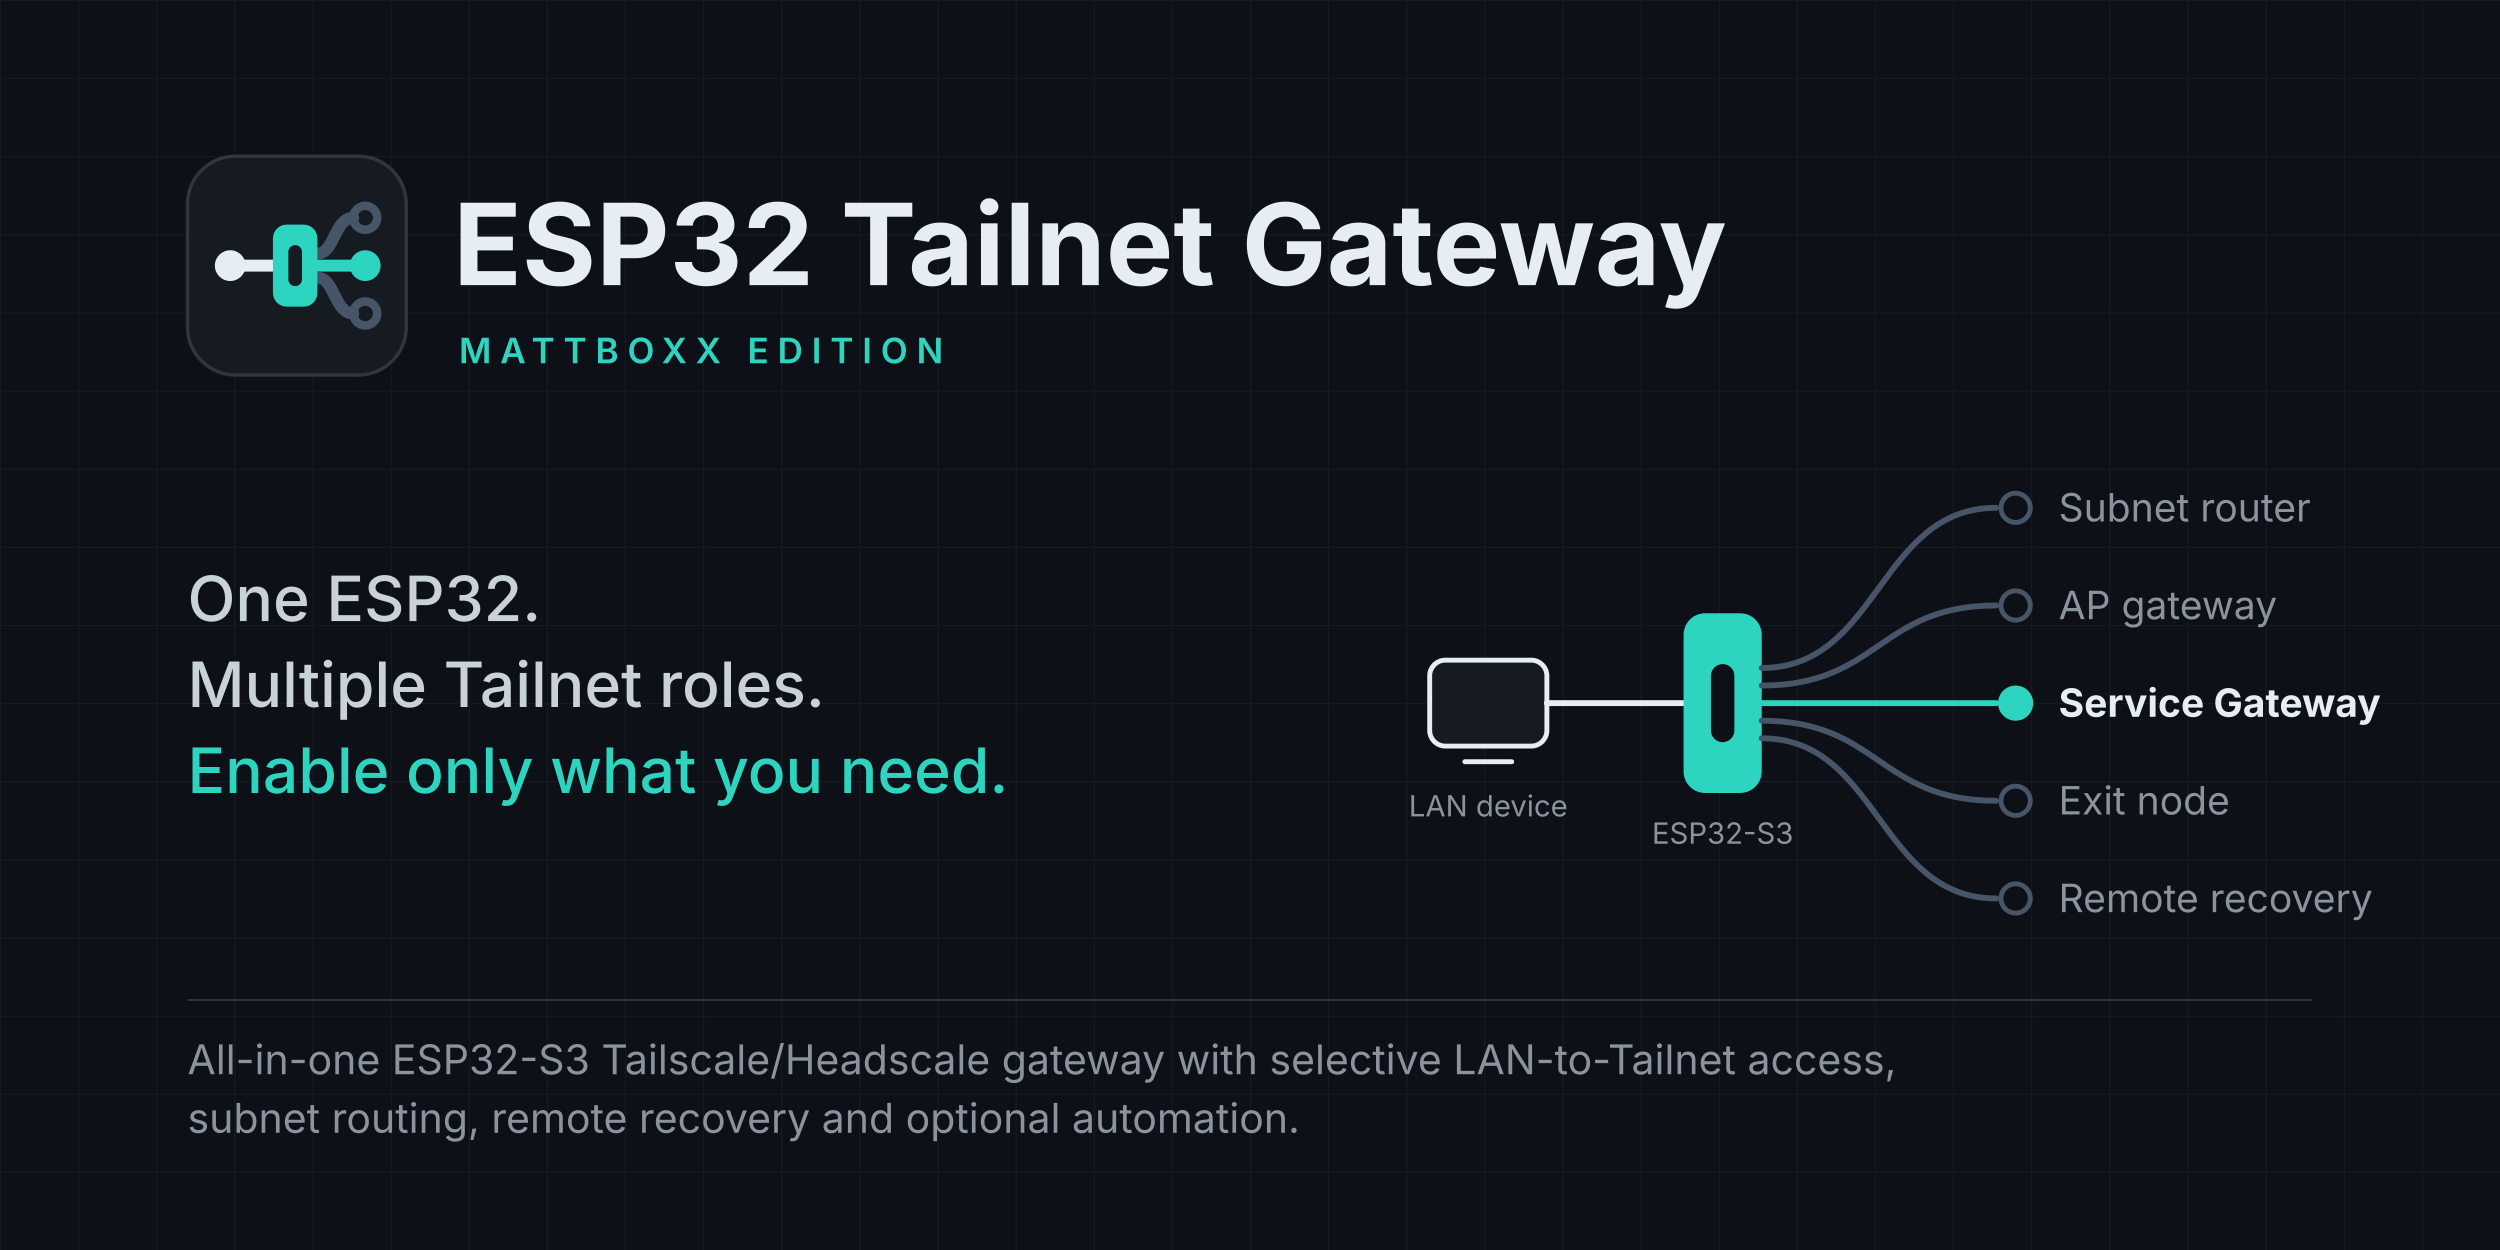
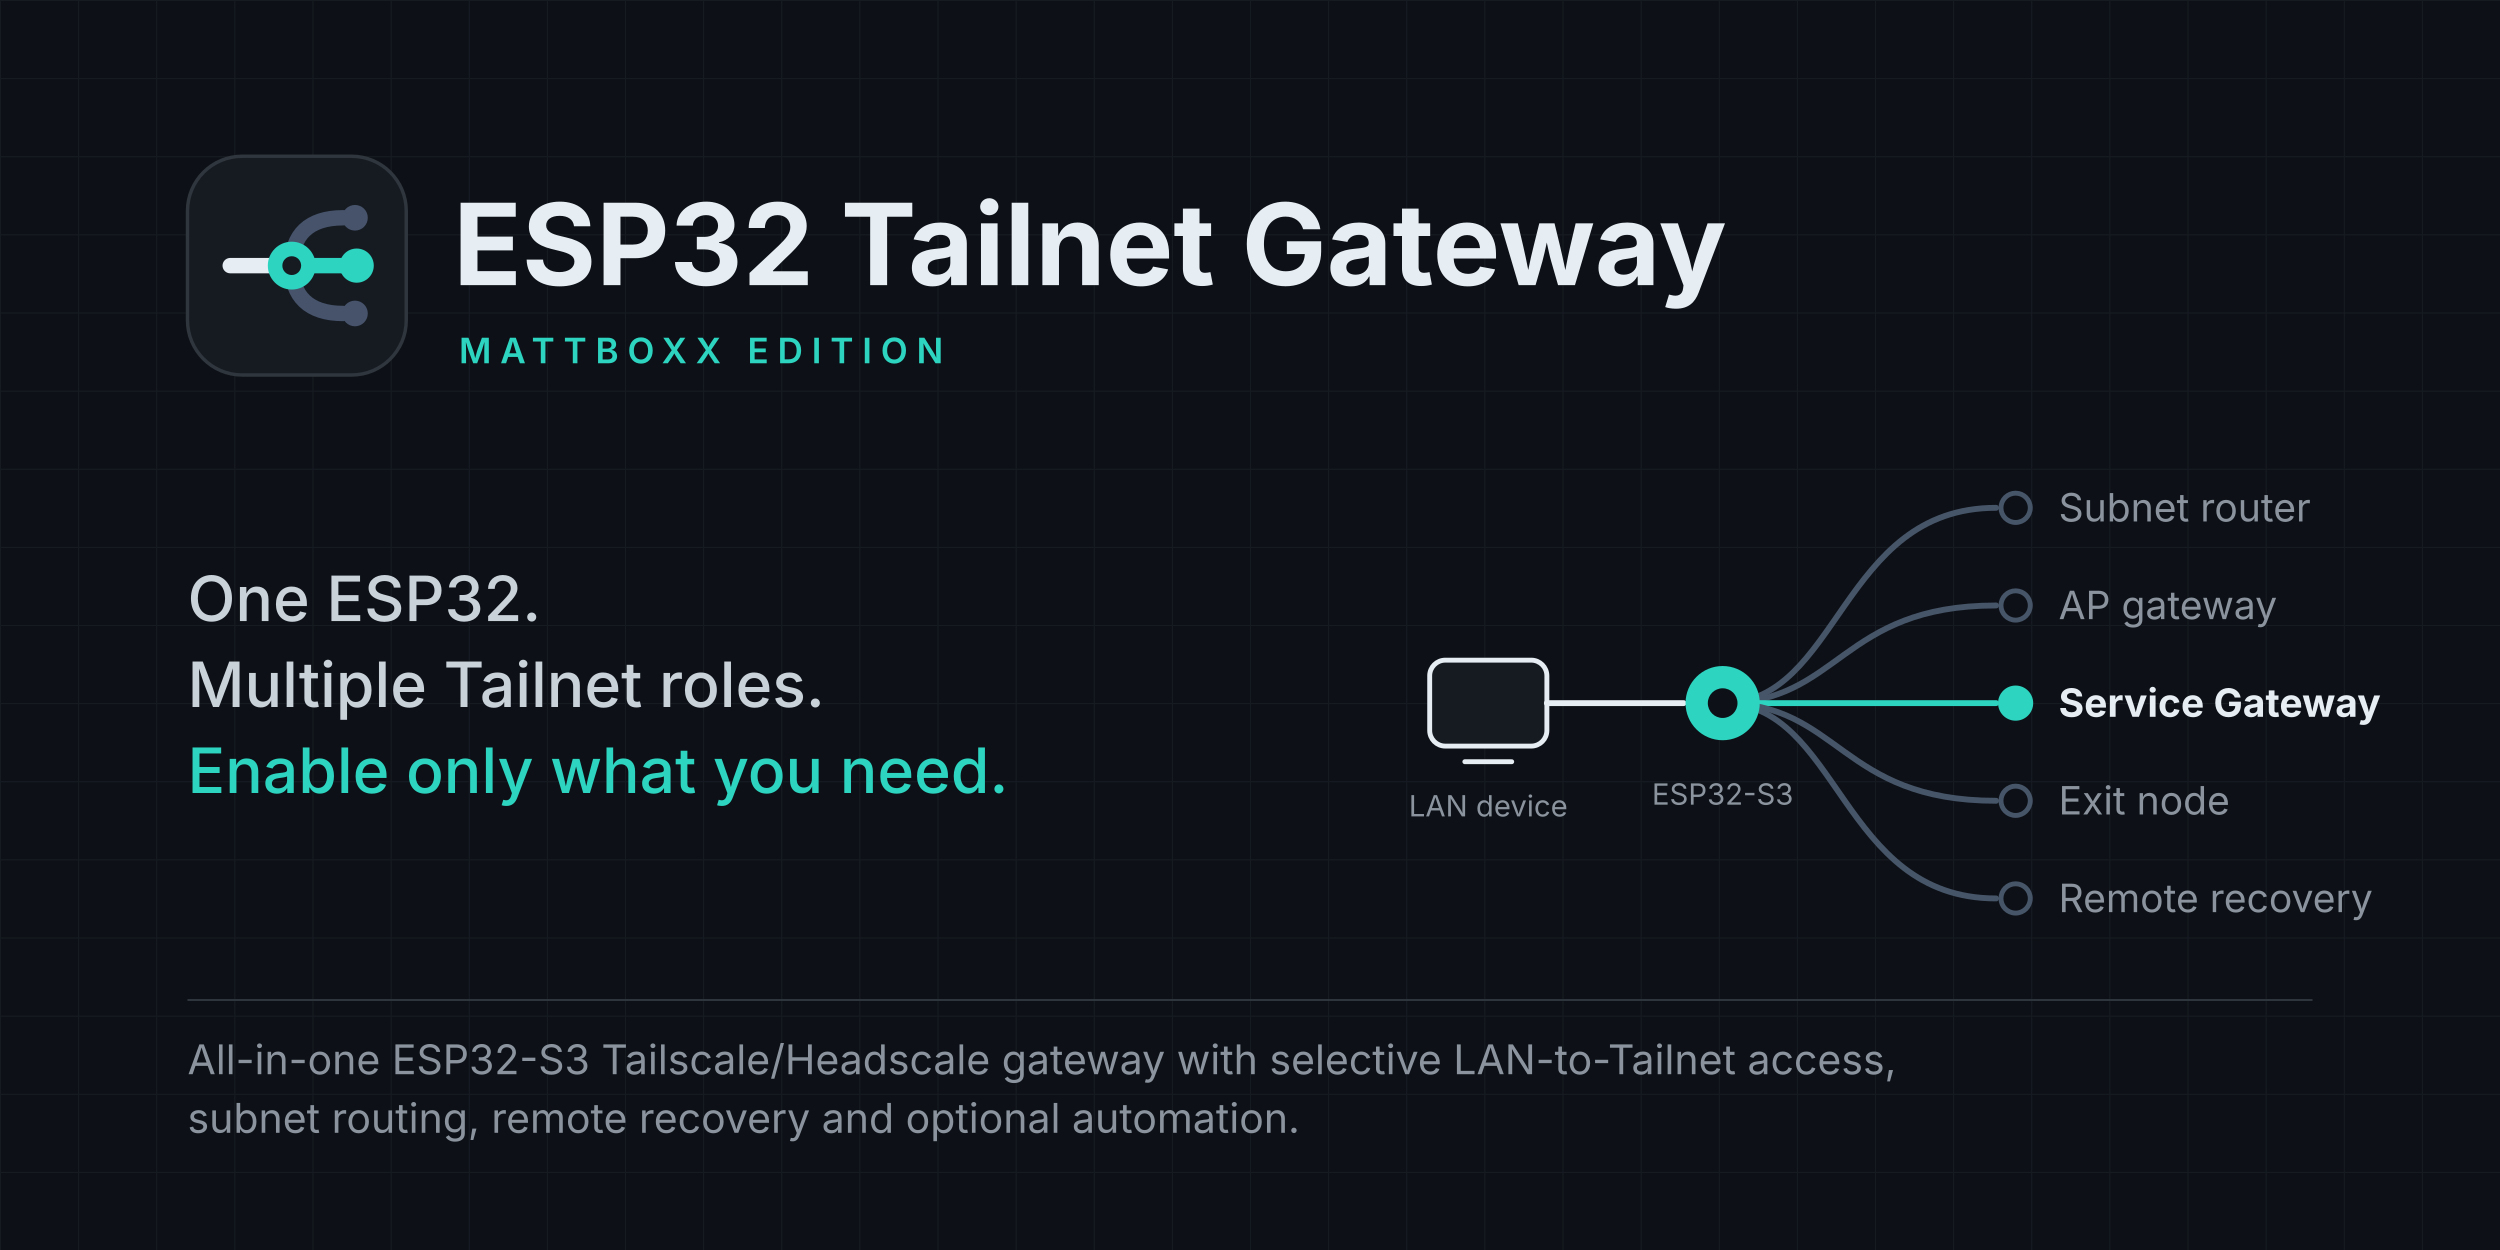
<svg xmlns="http://www.w3.org/2000/svg" viewBox="0 0 1280 640" width="1280" height="640" role="img" aria-labelledby="t d">
  <defs>
    <pattern id="grid" width="40" height="40" patternUnits="userSpaceOnUse">
      <path d="M40 0H0V40" fill="none" stroke="#161B22" stroke-width="1" />
    </pattern>
  </defs>
  <rect width="1280" height="640" fill="#0D1117" />
  <rect width="1280" height="640" fill="url(#grid)" />
  <g transform="translate(96 80) scale(1.75)">
-     <rect width="64" height="64" rx="14" fill="#161B22" stroke="#30363D" />
-     <g fill="none" stroke-linecap="round" stroke-width="3.5">
-       <path d="M15 32h10" stroke="#E6EDF3" />
-       <path d="M38 32h10" stroke="#2DD4BF" />
-       <path d="M38 28.5c5 0 5-10.5 10.5-10.5" stroke="#475569" />
-       <path d="M38 35.5c5 0 5 10.5 10.5 10.5" stroke="#475569" />
+     <rect width="64" height="64" rx="16" fill="#161B22" stroke="#30363D" />
+     <g transform="translate(1.5 0)">
+       <g fill="none" stroke-linecap="round" stroke-width="4.5">
+         <path d="M11 32h12" stroke="#E6EDF3" />
+         <path d="M29 32c0-9 5-14 15-14" stroke="#46536A" />
+         <path d="M29 32c0 9 5 14 15 14" stroke="#46536A" />
+         <path d="M29 32h15" stroke="#2DD4BF" />
+       </g>
+       <circle cx="29" cy="32" r="7" fill="#2DD4BF" />
+       <circle cx="29" cy="32" r="2.75" fill="#161B22" />
+       <circle cx="48" cy="32" r="5" fill="#2DD4BF" />
+       <circle cx="47.5" cy="18" r="3.75" fill="#46536A" />
+       <circle cx="47.5" cy="46" r="3.75" fill="#46536A" />
    </g>
-     <circle cx="12.5" cy="32" r="4.5" fill="#E6EDF3" />
-     <rect x="25" y="20" width="13" height="24" rx="4" fill="#2DD4BF" />
-     <rect x="29.5" y="26" width="4" height="12" rx="2" fill="#161B22" />
-     <circle cx="52" cy="32" r="4.5" fill="#2DD4BF" />
-     <circle cx="52" cy="18" r="3.5" fill="none" stroke="#475569" stroke-width="2.5" />
-     <circle cx="52" cy="46" r="3.5" fill="none" stroke="#475569" stroke-width="2.5" />
  </g>
  <g font-family="Inter, 'Segoe UI', Roboto, 'Helvetica Neue', Arial, sans-serif">
    <text x="232" y="146" font-size="58" font-weight="650" fill="#E6EDF3">ESP32 Tailnet Gateway</text>
    <text x="235" y="186" font-size="18" font-weight="600" letter-spacing="4.5" fill="#2DD4BF">MATTBOXX EDITION</text>
    <text x="96" y="318" font-size="32" font-weight="500" fill="#C9D1D9">One ESP32.</text>
    <text x="96" y="362" font-size="32" font-weight="500" fill="#C9D1D9">Multiple Tailnet roles.</text>
    <text x="96" y="406" font-size="32" font-weight="500" fill="#2DD4BF">Enable only what you need.</text>
  </g>
  <g font-family="Inter, 'Segoe UI', Roboto, 'Helvetica Neue', Arial, sans-serif" font-size="15" fill="#8B949E" text-anchor="middle">
    <rect x="732" y="338" width="60" height="44" rx="8" fill="#161B22" stroke="#E6EDF3" stroke-width="2.5" />
    <path d="M750 390h24" stroke="#E6EDF3" stroke-width="2.5" stroke-linecap="round" />
    <text x="762" y="418">LAN device</text>
    <path d="M792 360h70" stroke="#E6EDF3" stroke-width="3" stroke-linecap="round" />
-     <rect x="862" y="314" width="40" height="92" rx="11" fill="#2DD4BF" />
-     <rect x="876" y="340" width="12" height="40" rx="6" fill="#0D1117" />
-     <text x="882" y="432">ESP32-S3</text>
+     <text x="882" y="412">ESP32-S3</text>
  </g>
  <g fill="none" stroke-linecap="round" stroke-width="3">
-     <path d="M902 342c60 0 60-82 120-82" stroke="#475569" />
-     <path d="M902 351c60 0 60-41 120-41" stroke="#475569" />
-     <path d="M902 360h120" stroke="#2DD4BF" />
-     <path d="M902 369c60 0 60 41 120 41" stroke="#475569" />
-     <path d="M902 378c60 0 60 82 120 82" stroke="#475569" />
+     <path d="M882 360C942 360 942 260 1022 260" stroke="#475569" />
+     <path d="M882 360C942 360 942 310 1022 310" stroke="#475569" />
+     <path d="M882 360H1022" stroke="#2DD4BF" />
+     <path d="M882 360C942 360 942 410 1022 410" stroke="#475569" />
+     <path d="M882 360C942 360 942 460 1022 460" stroke="#475569" />
  </g>
+   <circle cx="882" cy="360" r="19" fill="#2DD4BF" />
+   <circle cx="882" cy="360" r="7.6" fill="#0D1117" />
  <g>
    <circle cx="1032" cy="260" r="7.5" fill="#0D1117" stroke="#475569" stroke-width="2.5" />
    <circle cx="1032" cy="310" r="7.5" fill="#0D1117" stroke="#475569" stroke-width="2.5" />
    <circle cx="1032" cy="360" r="9" fill="#2DD4BF" />
    <circle cx="1032" cy="410" r="7.5" fill="#0D1117" stroke="#475569" stroke-width="2.5" />
    <circle cx="1032" cy="460" r="7.5" fill="#0D1117" stroke="#475569" stroke-width="2.5" />
  </g>
  <g font-family="Inter, 'Segoe UI', Roboto, 'Helvetica Neue', Arial, sans-serif" font-size="20">
    <text x="1054" y="267" fill="#8B949E">Subnet router</text>
    <text x="1054" y="317" fill="#8B949E">AP gateway</text>
    <text x="1054" y="367" fill="#E6EDF3" font-weight="650">Service Gateway</text>
    <text x="1054" y="417" fill="#8B949E">Exit node</text>
    <text x="1054" y="467" fill="#8B949E">Remote recovery</text>
  </g>
  <path d="M96 512H1184" stroke="#30363D" stroke-width="1" />
  <g font-family="Inter, 'Segoe UI', Roboto, 'Helvetica Neue', Arial, sans-serif" font-size="21" fill="#8B949E">
    <text x="96" y="550">All-in-one ESP32-S3 Tailscale/Headscale gateway with selective LAN-to-Tailnet access,</text>
    <text x="96" y="580">subnet routing, remote recovery and optional automation.</text>
  </g>
</svg>
